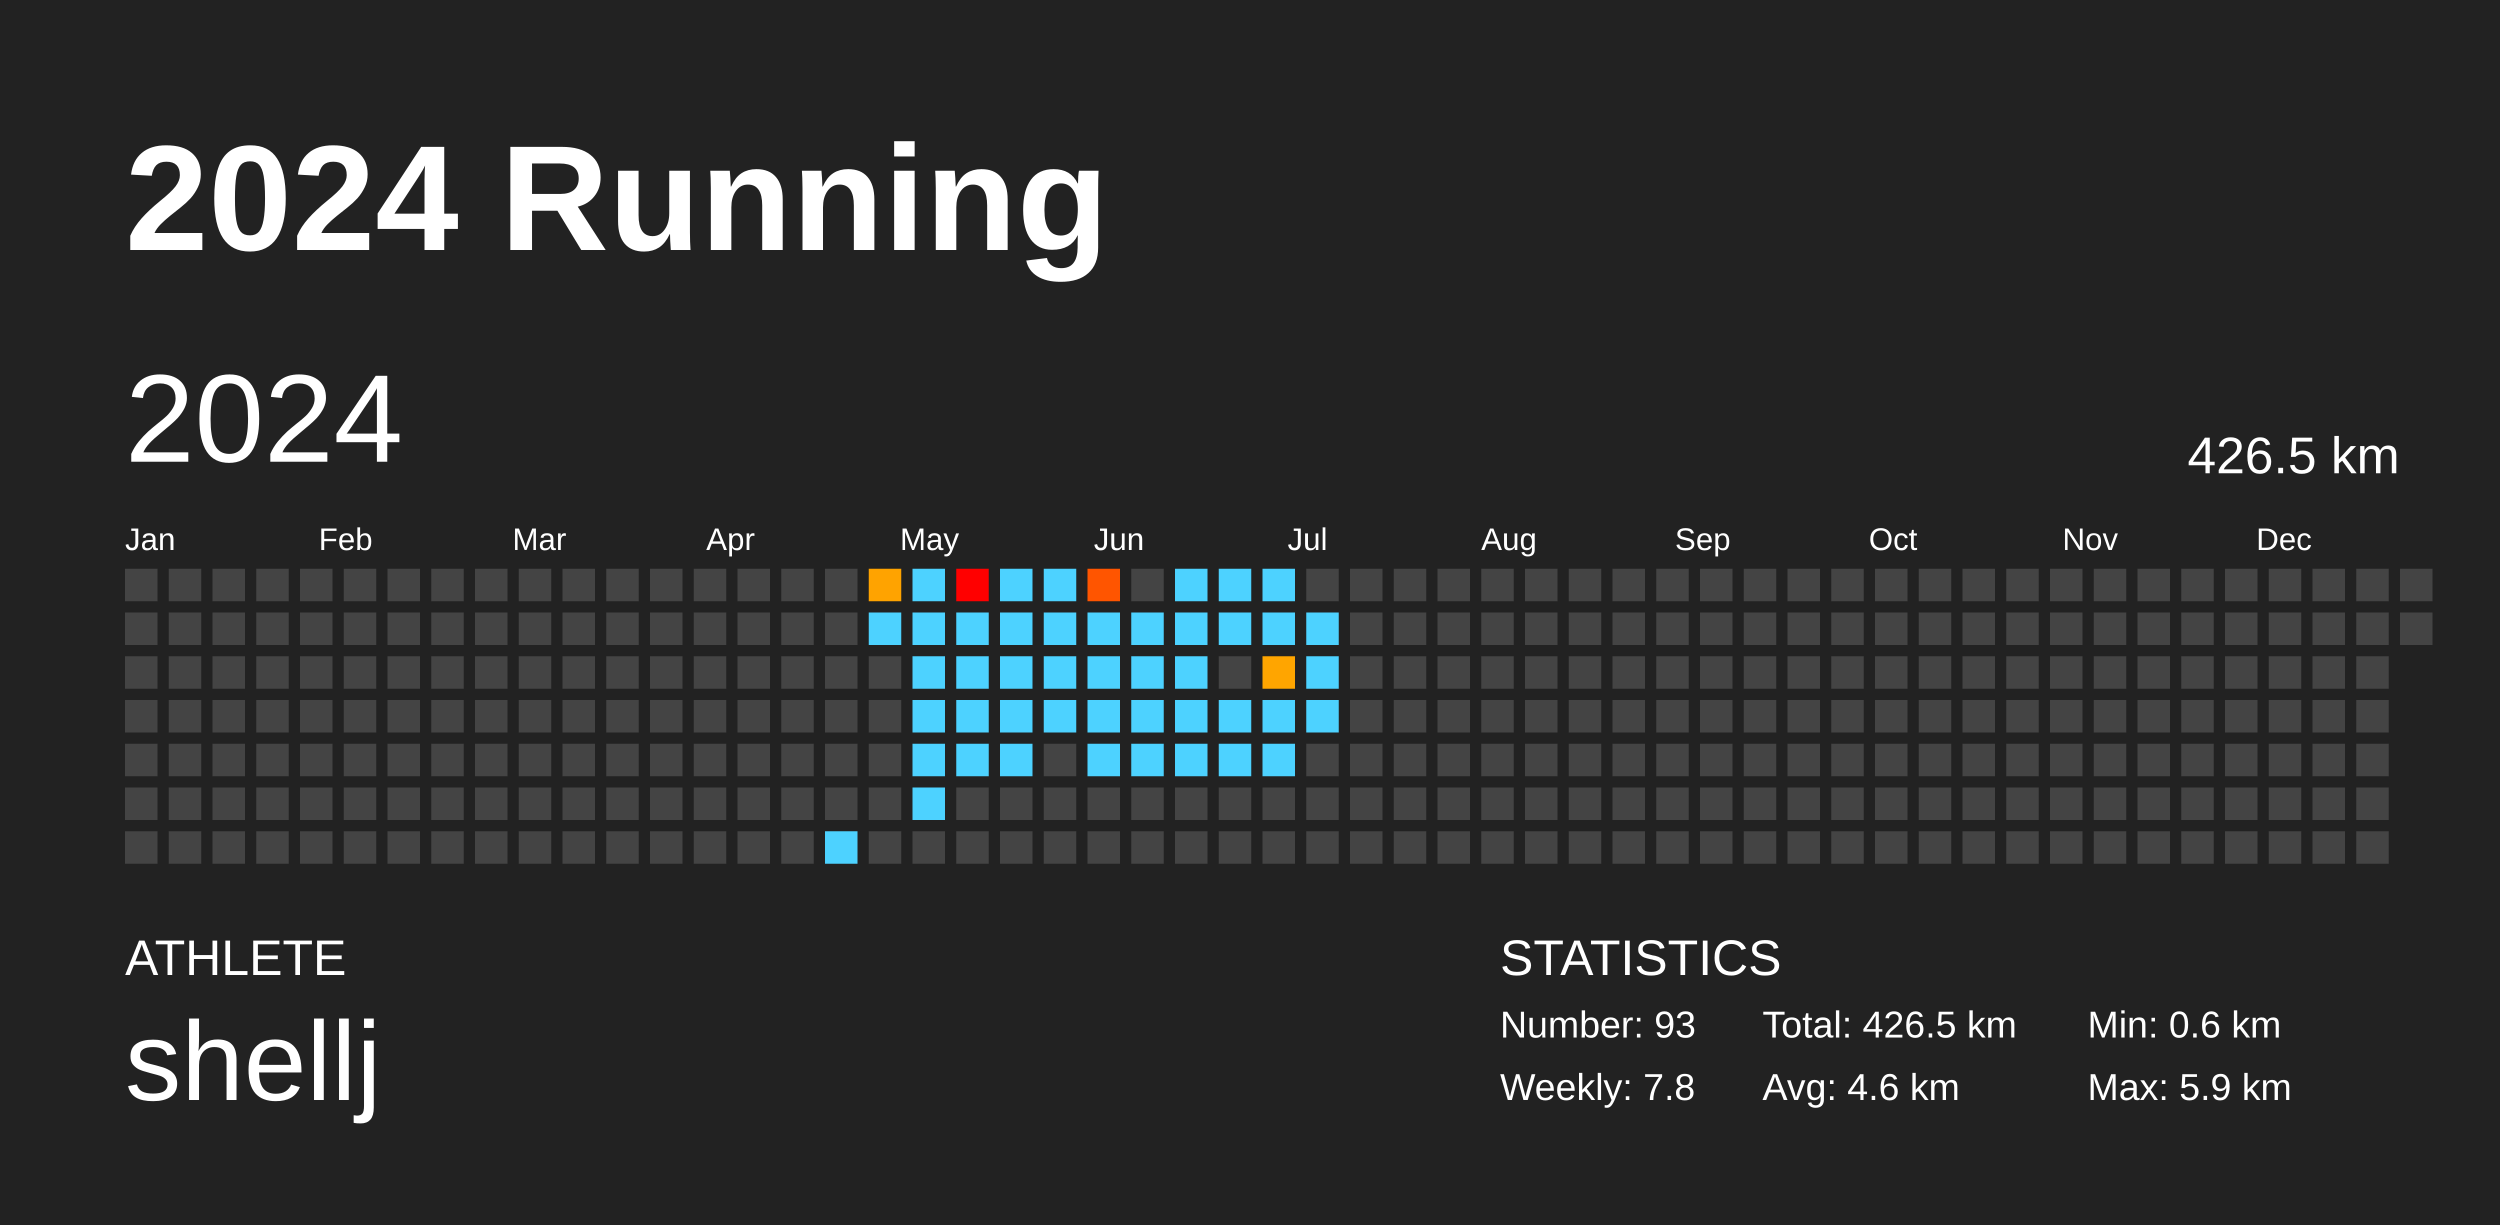
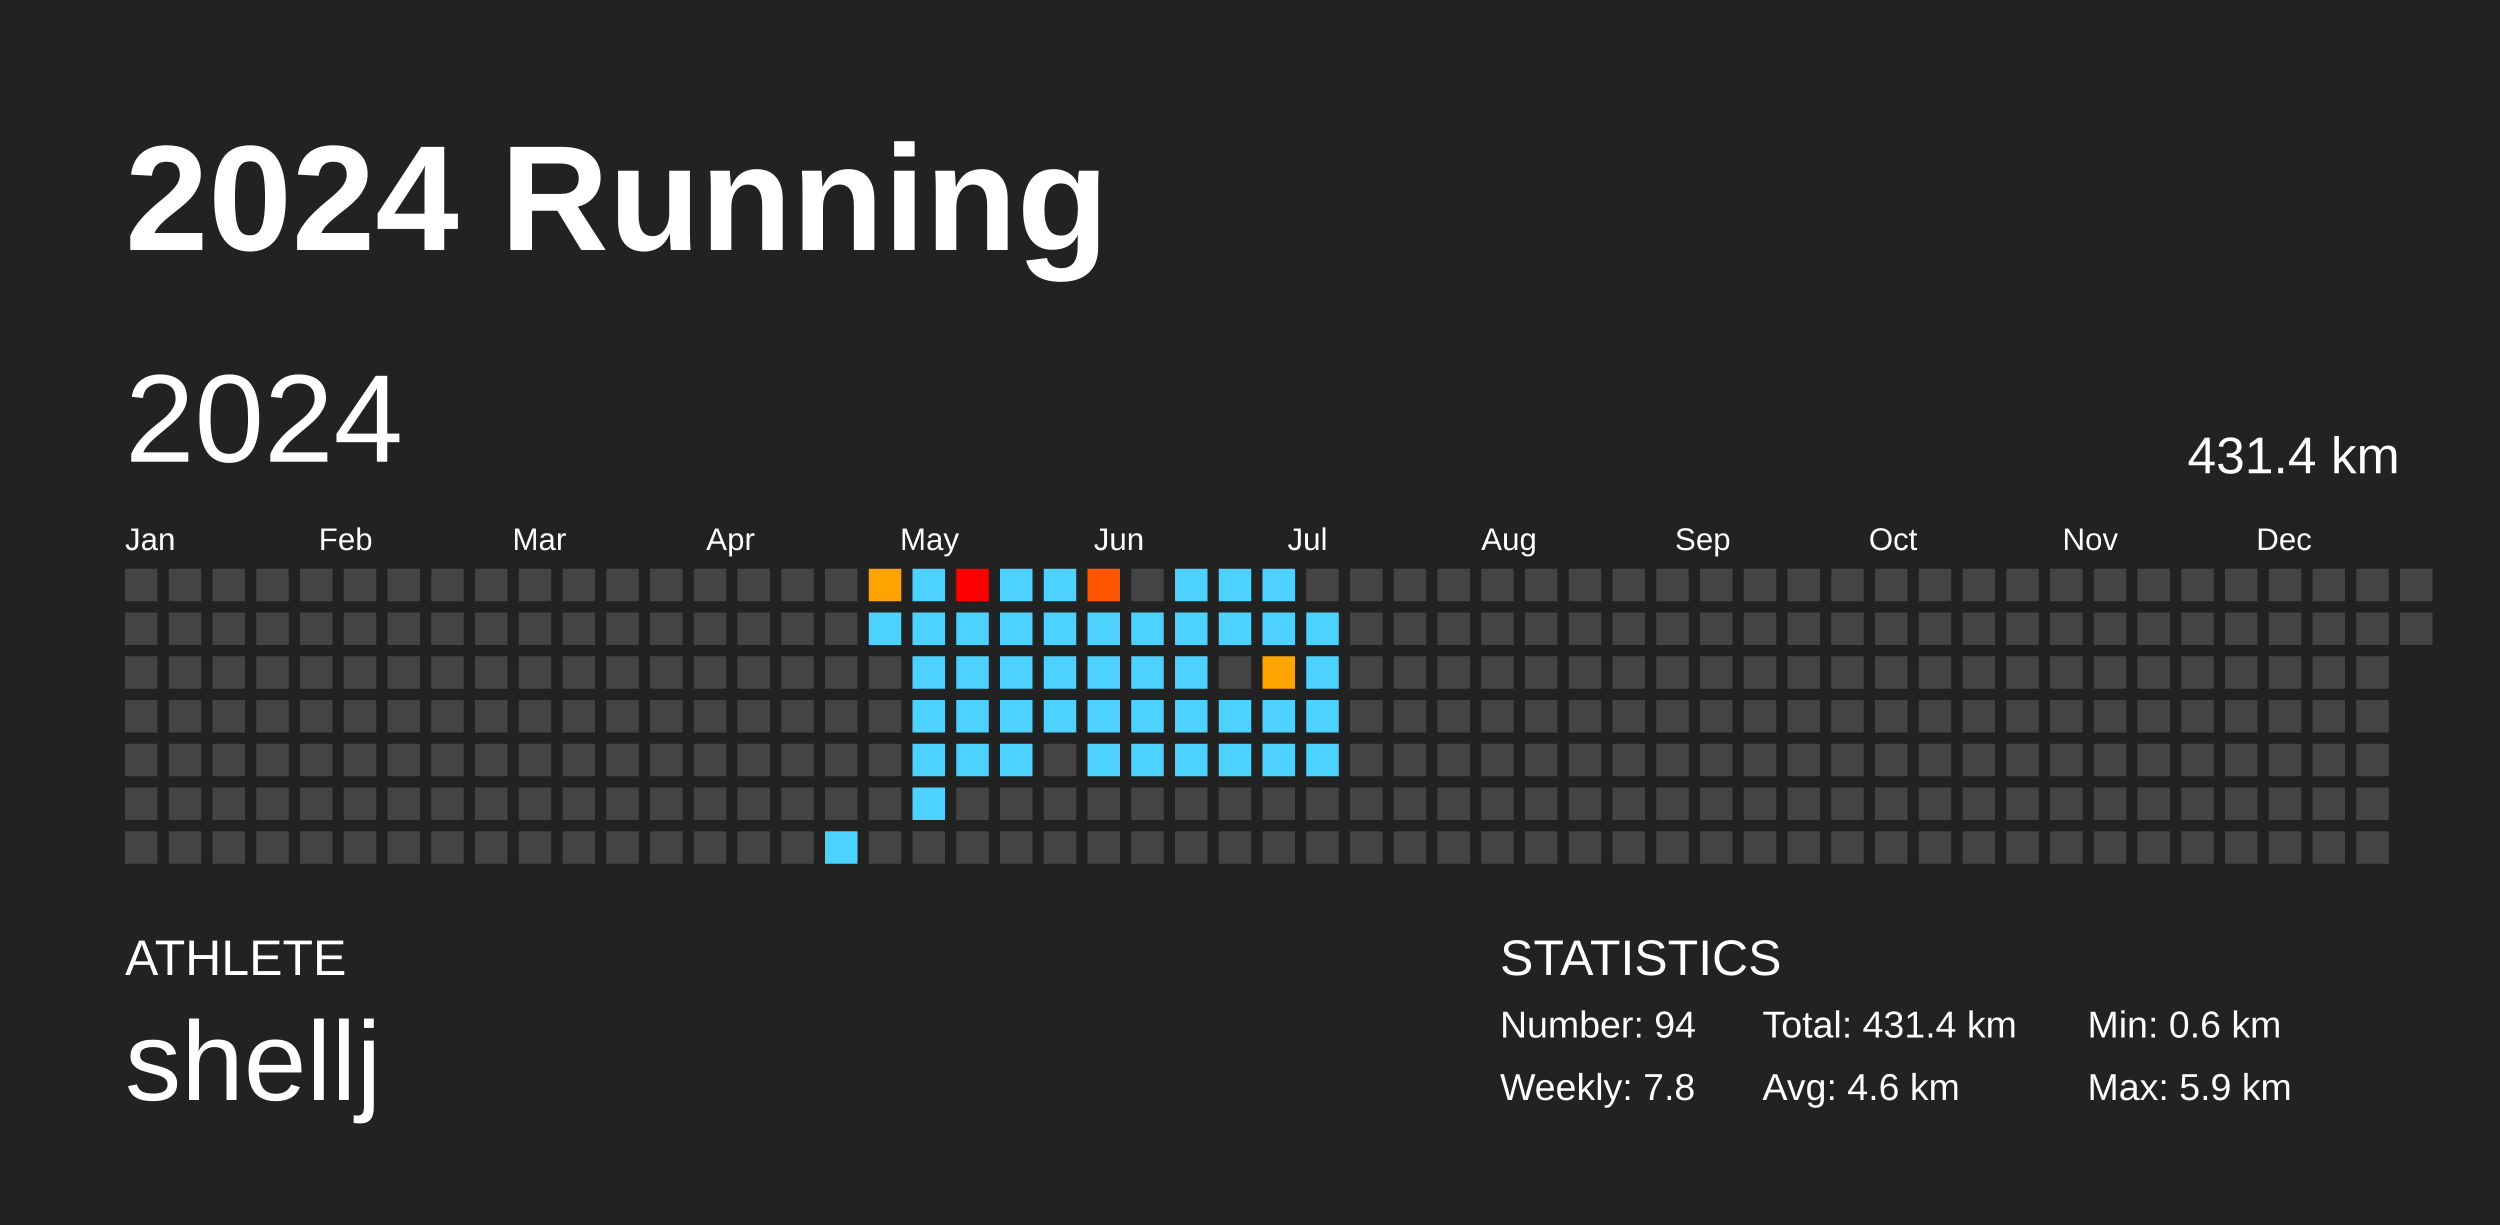
<svg xmlns="http://www.w3.org/2000/svg" baseProfile="full" height="98mm" version="1.1" viewBox="0,0,200,98" width="200mm">
  <defs />
  <rect fill="#222222" height="98" width="200" x="0" y="0" />
  <text fill="#FFFFFF" style="font-size:12px; font-family:Arial; font-weight:bold;" x="10" y="20">2024 Running</text>
  <text fill="#FFFFFF" style="font-size:4px; font-family:Arial" x="10" y="78">ATHLETE</text>
  <text fill="#FFFFFF" style="font-size:9px; font-family:Arial" x="10" y="88">shellj</text>
  <text fill="#FFFFFF" style="font-size:4px; font-family:Arial" x="120" y="78">STATISTICS</text>
-   <text fill="#FFFFFF" style="font-size:3px; font-family:Arial" x="120" y="83">Number: 93</text>
+   <text fill="#FFFFFF" style="font-size:3px; font-family:Arial" x="120" y="83">Number: 94</text>
  <text fill="#FFFFFF" style="font-size:3px; font-family:Arial" x="120" y="88">Weekly: 7.8</text>
-   <text fill="#FFFFFF" style="font-size:3px; font-family:Arial" x="141" y="83">Total: 426.5 km</text>
+   <text fill="#FFFFFF" style="font-size:3px; font-family:Arial" x="141" y="83">Total: 431.4 km</text>
  <text fill="#FFFFFF" style="font-size:3px; font-family:Arial" x="141" y="88">Avg: 4.6 km</text>
  <text fill="#FFFFFF" style="font-size:3px; font-family:Arial" x="167" y="83">Min: 0.6 km</text>
  <text fill="#FFFFFF" style="font-size:3px; font-family:Arial" x="167" y="88">Max: 5.9 km</text>
  <text dominant-baseline="hanging" fill="#FFFFFF" style="font-size:10.0px; font-family:Arial;" x="10" y="30">2024</text>
-   <text dominant-baseline="hanging" fill="#FFFFFF" style="font-size:4.125px; font-family:Arial;" x="175" y="35">426.5 km</text>
+   <text dominant-baseline="hanging" fill="#FFFFFF" style="font-size:4.125px; font-family:Arial;" x="175" y="35">431.4 km</text>
  <text fill="#FFFFFF" style="font-size:2.5px; font-family:Arial" x="10.0" y="44">Jan</text>
  <text fill="#FFFFFF" style="font-size:2.5px; font-family:Arial" x="25.5" y="44">Feb</text>
  <text fill="#FFFFFF" style="font-size:2.5px; font-family:Arial" x="41.0" y="44">Mar</text>
  <text fill="#FFFFFF" style="font-size:2.5px; font-family:Arial" x="56.5" y="44">Apr</text>
  <text fill="#FFFFFF" style="font-size:2.5px; font-family:Arial" x="72.0" y="44">May</text>
  <text fill="#FFFFFF" style="font-size:2.5px; font-family:Arial" x="87.5" y="44">Jun</text>
  <text fill="#FFFFFF" style="font-size:2.5px; font-family:Arial" x="103.0" y="44">Jul</text>
  <text fill="#FFFFFF" style="font-size:2.5px; font-family:Arial" x="118.5" y="44">Aug</text>
  <text fill="#FFFFFF" style="font-size:2.5px; font-family:Arial" x="134.0" y="44">Sep</text>
  <text fill="#FFFFFF" style="font-size:2.5px; font-family:Arial" x="149.5" y="44">Oct</text>
  <text fill="#FFFFFF" style="font-size:2.5px; font-family:Arial" x="165.0" y="44">Nov</text>
  <text fill="#FFFFFF" style="font-size:2.5px; font-family:Arial" x="180.5" y="44">Dec</text>
  <rect fill="#444444" height="2.6" width="2.6" x="10.0" y="45.5" />
  <rect fill="#444444" height="2.6" width="2.6" x="10.0" y="49.0" />
  <rect fill="#444444" height="2.6" width="2.6" x="10.0" y="52.5" />
  <rect fill="#444444" height="2.6" width="2.6" x="10.0" y="56.0" />
  <rect fill="#444444" height="2.6" width="2.6" x="10.0" y="59.5" />
  <rect fill="#444444" height="2.6" width="2.6" x="10.0" y="63.0" />
  <rect fill="#444444" height="2.6" width="2.6" x="10.0" y="66.5" />
  <rect fill="#444444" height="2.6" width="2.6" x="13.5" y="45.5" />
  <rect fill="#444444" height="2.6" width="2.6" x="13.5" y="49.0" />
  <rect fill="#444444" height="2.6" width="2.6" x="13.5" y="52.5" />
  <rect fill="#444444" height="2.6" width="2.6" x="13.5" y="56.0" />
  <rect fill="#444444" height="2.6" width="2.6" x="13.5" y="59.5" />
  <rect fill="#444444" height="2.6" width="2.6" x="13.5" y="63.0" />
  <rect fill="#444444" height="2.6" width="2.6" x="13.5" y="66.5" />
  <rect fill="#444444" height="2.6" width="2.6" x="17.0" y="45.5" />
  <rect fill="#444444" height="2.6" width="2.6" x="17.0" y="49.0" />
  <rect fill="#444444" height="2.6" width="2.6" x="17.0" y="52.5" />
  <rect fill="#444444" height="2.6" width="2.6" x="17.0" y="56.0" />
  <rect fill="#444444" height="2.6" width="2.6" x="17.0" y="59.5" />
  <rect fill="#444444" height="2.6" width="2.6" x="17.0" y="63.0" />
  <rect fill="#444444" height="2.6" width="2.6" x="17.0" y="66.5" />
  <rect fill="#444444" height="2.6" width="2.6" x="20.5" y="45.5" />
  <rect fill="#444444" height="2.6" width="2.6" x="20.5" y="49.0" />
  <rect fill="#444444" height="2.6" width="2.6" x="20.5" y="52.5" />
  <rect fill="#444444" height="2.6" width="2.6" x="20.5" y="56.0" />
  <rect fill="#444444" height="2.6" width="2.6" x="20.5" y="59.5" />
  <rect fill="#444444" height="2.6" width="2.6" x="20.5" y="63.0" />
  <rect fill="#444444" height="2.6" width="2.6" x="20.5" y="66.5" />
  <rect fill="#444444" height="2.6" width="2.6" x="24.0" y="45.5" />
  <rect fill="#444444" height="2.6" width="2.6" x="24.0" y="49.0" />
  <rect fill="#444444" height="2.6" width="2.6" x="24.0" y="52.5" />
  <rect fill="#444444" height="2.6" width="2.6" x="24.0" y="56.0" />
  <rect fill="#444444" height="2.6" width="2.6" x="24.0" y="59.5" />
  <rect fill="#444444" height="2.6" width="2.6" x="24.0" y="63.0" />
  <rect fill="#444444" height="2.6" width="2.6" x="24.0" y="66.5" />
  <rect fill="#444444" height="2.6" width="2.6" x="27.5" y="45.5" />
  <rect fill="#444444" height="2.6" width="2.6" x="27.5" y="49.0" />
  <rect fill="#444444" height="2.6" width="2.6" x="27.5" y="52.5" />
  <rect fill="#444444" height="2.6" width="2.6" x="27.5" y="56.0" />
  <rect fill="#444444" height="2.6" width="2.6" x="27.5" y="59.5" />
  <rect fill="#444444" height="2.6" width="2.6" x="27.5" y="63.0" />
  <rect fill="#444444" height="2.6" width="2.6" x="27.5" y="66.5" />
  <rect fill="#444444" height="2.6" width="2.6" x="31.0" y="45.5" />
  <rect fill="#444444" height="2.6" width="2.6" x="31.0" y="49.0" />
  <rect fill="#444444" height="2.6" width="2.6" x="31.0" y="52.5" />
  <rect fill="#444444" height="2.6" width="2.6" x="31.0" y="56.0" />
  <rect fill="#444444" height="2.6" width="2.6" x="31.0" y="59.5" />
  <rect fill="#444444" height="2.6" width="2.6" x="31.0" y="63.0" />
  <rect fill="#444444" height="2.6" width="2.6" x="31.0" y="66.5" />
  <rect fill="#444444" height="2.6" width="2.6" x="34.5" y="45.5" />
  <rect fill="#444444" height="2.6" width="2.6" x="34.5" y="49.0" />
  <rect fill="#444444" height="2.6" width="2.6" x="34.5" y="52.5" />
  <rect fill="#444444" height="2.6" width="2.6" x="34.5" y="56.0" />
  <rect fill="#444444" height="2.6" width="2.6" x="34.5" y="59.5" />
  <rect fill="#444444" height="2.6" width="2.6" x="34.5" y="63.0" />
  <rect fill="#444444" height="2.6" width="2.6" x="34.5" y="66.5" />
  <rect fill="#444444" height="2.6" width="2.6" x="38.0" y="45.5" />
  <rect fill="#444444" height="2.6" width="2.6" x="38.0" y="49.0" />
  <rect fill="#444444" height="2.6" width="2.6" x="38.0" y="52.5" />
  <rect fill="#444444" height="2.6" width="2.6" x="38.0" y="56.0" />
  <rect fill="#444444" height="2.6" width="2.6" x="38.0" y="59.5" />
  <rect fill="#444444" height="2.6" width="2.6" x="38.0" y="63.0" />
  <rect fill="#444444" height="2.6" width="2.6" x="38.0" y="66.5" />
  <rect fill="#444444" height="2.6" width="2.6" x="41.5" y="45.5" />
  <rect fill="#444444" height="2.6" width="2.6" x="41.5" y="49.0" />
  <rect fill="#444444" height="2.6" width="2.6" x="41.5" y="52.5" />
  <rect fill="#444444" height="2.6" width="2.6" x="41.5" y="56.0" />
  <rect fill="#444444" height="2.6" width="2.6" x="41.5" y="59.5" />
  <rect fill="#444444" height="2.6" width="2.6" x="41.5" y="63.0" />
  <rect fill="#444444" height="2.6" width="2.6" x="41.5" y="66.5" />
  <rect fill="#444444" height="2.6" width="2.6" x="45.0" y="45.5" />
  <rect fill="#444444" height="2.6" width="2.6" x="45.0" y="49.0" />
  <rect fill="#444444" height="2.6" width="2.6" x="45.0" y="52.5" />
  <rect fill="#444444" height="2.6" width="2.6" x="45.0" y="56.0" />
  <rect fill="#444444" height="2.6" width="2.6" x="45.0" y="59.5" />
  <rect fill="#444444" height="2.6" width="2.6" x="45.0" y="63.0" />
  <rect fill="#444444" height="2.6" width="2.6" x="45.0" y="66.5" />
  <rect fill="#444444" height="2.6" width="2.6" x="48.5" y="45.5" />
  <rect fill="#444444" height="2.6" width="2.6" x="48.5" y="49.0" />
  <rect fill="#444444" height="2.6" width="2.6" x="48.5" y="52.5" />
  <rect fill="#444444" height="2.6" width="2.6" x="48.5" y="56.0" />
  <rect fill="#444444" height="2.6" width="2.6" x="48.5" y="59.5" />
  <rect fill="#444444" height="2.6" width="2.6" x="48.5" y="63.0" />
  <rect fill="#444444" height="2.6" width="2.6" x="48.5" y="66.5" />
  <rect fill="#444444" height="2.6" width="2.6" x="52.0" y="45.5" />
  <rect fill="#444444" height="2.6" width="2.6" x="52.0" y="49.0" />
  <rect fill="#444444" height="2.6" width="2.6" x="52.0" y="52.5" />
  <rect fill="#444444" height="2.6" width="2.6" x="52.0" y="56.0" />
  <rect fill="#444444" height="2.6" width="2.6" x="52.0" y="59.5" />
  <rect fill="#444444" height="2.6" width="2.6" x="52.0" y="63.0" />
  <rect fill="#444444" height="2.6" width="2.6" x="52.0" y="66.5" />
  <rect fill="#444444" height="2.6" width="2.6" x="55.5" y="45.5" />
  <rect fill="#444444" height="2.6" width="2.6" x="55.5" y="49.0" />
  <rect fill="#444444" height="2.6" width="2.6" x="55.5" y="52.5" />
  <rect fill="#444444" height="2.6" width="2.6" x="55.5" y="56.0" />
  <rect fill="#444444" height="2.6" width="2.6" x="55.5" y="59.5" />
  <rect fill="#444444" height="2.6" width="2.6" x="55.5" y="63.0" />
  <rect fill="#444444" height="2.6" width="2.6" x="55.5" y="66.5" />
  <rect fill="#444444" height="2.6" width="2.6" x="59.0" y="45.5" />
  <rect fill="#444444" height="2.6" width="2.6" x="59.0" y="49.0" />
  <rect fill="#444444" height="2.6" width="2.6" x="59.0" y="52.5" />
  <rect fill="#444444" height="2.6" width="2.6" x="59.0" y="56.0" />
  <rect fill="#444444" height="2.6" width="2.6" x="59.0" y="59.5" />
  <rect fill="#444444" height="2.6" width="2.6" x="59.0" y="63.0" />
  <rect fill="#444444" height="2.6" width="2.6" x="59.0" y="66.5" />
  <rect fill="#444444" height="2.6" width="2.6" x="62.5" y="45.5" />
  <rect fill="#444444" height="2.6" width="2.6" x="62.5" y="49.0" />
  <rect fill="#444444" height="2.6" width="2.6" x="62.5" y="52.5" />
  <rect fill="#444444" height="2.6" width="2.6" x="62.5" y="56.0" />
  <rect fill="#444444" height="2.6" width="2.6" x="62.5" y="59.5" />
  <rect fill="#444444" height="2.6" width="2.6" x="62.5" y="63.0" />
  <rect fill="#444444" height="2.6" width="2.6" x="62.5" y="66.5" />
  <rect fill="#444444" height="2.6" width="2.6" x="66.0" y="45.5" />
  <rect fill="#444444" height="2.6" width="2.6" x="66.0" y="49.0" />
  <rect fill="#444444" height="2.6" width="2.6" x="66.0" y="52.5" />
  <rect fill="#444444" height="2.6" width="2.6" x="66.0" y="56.0" />
  <rect fill="#444444" height="2.6" width="2.6" x="66.0" y="59.5" />
  <rect fill="#444444" height="2.6" width="2.6" x="66.0" y="63.0" />
  <rect fill="#4dd2ff" height="2.6" width="2.6" x="66.0" y="66.5" />
  <rect fill="#ffa300" height="2.6" width="2.6" x="69.5" y="45.5" />
  <rect fill="#4dd2ff" height="2.6" width="2.6" x="69.5" y="49.0" />
  <rect fill="#444444" height="2.6" width="2.6" x="69.5" y="52.5" />
  <rect fill="#444444" height="2.6" width="2.6" x="69.5" y="56.0" />
  <rect fill="#444444" height="2.6" width="2.6" x="69.5" y="59.5" />
  <rect fill="#444444" height="2.6" width="2.6" x="69.5" y="63.0" />
  <rect fill="#444444" height="2.6" width="2.6" x="69.5" y="66.5" />
  <rect fill="#4dd2ff" height="2.6" width="2.6" x="73.0" y="45.5" />
  <rect fill="#4dd2ff" height="2.6" width="2.6" x="73.0" y="49.0" />
  <rect fill="#4dd2ff" height="2.6" width="2.6" x="73.0" y="52.5" />
  <rect fill="#4dd2ff" height="2.6" width="2.6" x="73.0" y="56.0" />
  <rect fill="#4dd2ff" height="2.6" width="2.6" x="73.0" y="59.5" />
  <rect fill="#4dd2ff" height="2.6" width="2.6" x="73.0" y="63.0" />
  <rect fill="#444444" height="2.6" width="2.6" x="73.0" y="66.5" />
  <rect fill="red" height="2.6" width="2.6" x="76.5" y="45.5" />
  <rect fill="#4dd2ff" height="2.6" width="2.6" x="76.5" y="49.0" />
  <rect fill="#4dd2ff" height="2.6" width="2.6" x="76.5" y="52.5" />
  <rect fill="#4dd2ff" height="2.6" width="2.6" x="76.5" y="56.0" />
  <rect fill="#4dd2ff" height="2.6" width="2.6" x="76.5" y="59.5" />
  <rect fill="#444444" height="2.6" width="2.6" x="76.5" y="63.0" />
  <rect fill="#444444" height="2.6" width="2.6" x="76.5" y="66.5" />
  <rect fill="#4dd2ff" height="2.6" width="2.6" x="80.0" y="45.5" />
  <rect fill="#4dd2ff" height="2.6" width="2.6" x="80.0" y="49.0" />
  <rect fill="#4dd2ff" height="2.6" width="2.6" x="80.0" y="52.5" />
  <rect fill="#4dd2ff" height="2.6" width="2.6" x="80.0" y="56.0" />
  <rect fill="#4dd2ff" height="2.6" width="2.6" x="80.0" y="59.5" />
  <rect fill="#444444" height="2.6" width="2.6" x="80.0" y="63.0" />
  <rect fill="#444444" height="2.6" width="2.6" x="80.0" y="66.5" />
  <rect fill="#4dd2ff" height="2.6" width="2.6" x="83.5" y="45.5" />
  <rect fill="#4dd2ff" height="2.6" width="2.6" x="83.5" y="49.0" />
  <rect fill="#4dd2ff" height="2.6" width="2.6" x="83.5" y="52.5" />
  <rect fill="#4dd2ff" height="2.6" width="2.6" x="83.5" y="56.0" />
  <rect fill="#444444" height="2.6" width="2.6" x="83.5" y="59.5" />
  <rect fill="#444444" height="2.6" width="2.6" x="83.5" y="63.0" />
  <rect fill="#444444" height="2.6" width="2.6" x="83.5" y="66.5" />
  <rect fill="#ff5500" height="2.6" width="2.6" x="87.0" y="45.5" />
  <rect fill="#4dd2ff" height="2.6" width="2.6" x="87.0" y="49.0" />
  <rect fill="#4dd2ff" height="2.6" width="2.6" x="87.0" y="52.5" />
  <rect fill="#4dd2ff" height="2.6" width="2.6" x="87.0" y="56.0" />
  <rect fill="#4dd2ff" height="2.6" width="2.6" x="87.0" y="59.5" />
  <rect fill="#444444" height="2.6" width="2.6" x="87.0" y="63.0" />
  <rect fill="#444444" height="2.6" width="2.6" x="87.0" y="66.5" />
  <rect fill="#444444" height="2.6" width="2.6" x="90.5" y="45.5" />
  <rect fill="#4dd2ff" height="2.6" width="2.6" x="90.5" y="49.0" />
  <rect fill="#4dd2ff" height="2.6" width="2.6" x="90.5" y="52.5" />
  <rect fill="#4dd2ff" height="2.6" width="2.6" x="90.5" y="56.0" />
  <rect fill="#4dd2ff" height="2.6" width="2.6" x="90.5" y="59.5" />
  <rect fill="#444444" height="2.6" width="2.6" x="90.5" y="63.0" />
  <rect fill="#444444" height="2.6" width="2.6" x="90.5" y="66.5" />
  <rect fill="#4dd2ff" height="2.6" width="2.6" x="94.0" y="45.5" />
  <rect fill="#4dd2ff" height="2.6" width="2.6" x="94.0" y="49.0" />
  <rect fill="#4dd2ff" height="2.6" width="2.6" x="94.0" y="52.5" />
  <rect fill="#4dd2ff" height="2.6" width="2.6" x="94.0" y="56.0" />
  <rect fill="#4dd2ff" height="2.6" width="2.6" x="94.0" y="59.5" />
  <rect fill="#444444" height="2.6" width="2.6" x="94.0" y="63.0" />
  <rect fill="#444444" height="2.6" width="2.6" x="94.0" y="66.5" />
  <rect fill="#4dd2ff" height="2.6" width="2.6" x="97.5" y="45.5" />
  <rect fill="#4dd2ff" height="2.6" width="2.6" x="97.5" y="49.0" />
  <rect fill="#444444" height="2.6" width="2.6" x="97.5" y="52.5" />
  <rect fill="#4dd2ff" height="2.6" width="2.6" x="97.5" y="56.0" />
  <rect fill="#4dd2ff" height="2.6" width="2.6" x="97.5" y="59.5" />
  <rect fill="#444444" height="2.6" width="2.6" x="97.5" y="63.0" />
  <rect fill="#444444" height="2.6" width="2.6" x="97.5" y="66.5" />
  <rect fill="#4dd2ff" height="2.6" width="2.6" x="101.0" y="45.5" />
  <rect fill="#4dd2ff" height="2.6" width="2.6" x="101.0" y="49.0" />
  <rect fill="#ffa500" height="2.6" width="2.6" x="101.0" y="52.5" />
  <rect fill="#4dd2ff" height="2.6" width="2.6" x="101.0" y="56.0" />
  <rect fill="#4dd2ff" height="2.6" width="2.6" x="101.0" y="59.5" />
  <rect fill="#444444" height="2.6" width="2.6" x="101.0" y="63.0" />
  <rect fill="#444444" height="2.6" width="2.6" x="101.0" y="66.5" />
  <rect fill="#444444" height="2.6" width="2.6" x="104.5" y="45.5" />
  <rect fill="#4dd2ff" height="2.6" width="2.6" x="104.5" y="49.0" />
  <rect fill="#4dd2ff" height="2.6" width="2.6" x="104.5" y="52.5" />
  <rect fill="#4dd2ff" height="2.6" width="2.6" x="104.5" y="56.0" />
-   <rect fill="#444444" height="2.6" width="2.6" x="104.5" y="59.5" />
+   <rect fill="#4dd2ff" height="2.6" width="2.6" x="104.5" y="59.5" />
  <rect fill="#444444" height="2.6" width="2.6" x="104.5" y="63.0" />
  <rect fill="#444444" height="2.6" width="2.6" x="104.5" y="66.5" />
  <rect fill="#444444" height="2.6" width="2.6" x="108.0" y="45.5" />
  <rect fill="#444444" height="2.6" width="2.6" x="108.0" y="49.0" />
  <rect fill="#444444" height="2.6" width="2.6" x="108.0" y="52.5" />
  <rect fill="#444444" height="2.6" width="2.6" x="108.0" y="56.0" />
  <rect fill="#444444" height="2.6" width="2.6" x="108.0" y="59.5" />
  <rect fill="#444444" height="2.6" width="2.6" x="108.0" y="63.0" />
  <rect fill="#444444" height="2.6" width="2.6" x="108.0" y="66.5" />
  <rect fill="#444444" height="2.6" width="2.6" x="111.5" y="45.5" />
  <rect fill="#444444" height="2.6" width="2.6" x="111.5" y="49.0" />
  <rect fill="#444444" height="2.6" width="2.6" x="111.5" y="52.5" />
  <rect fill="#444444" height="2.6" width="2.6" x="111.5" y="56.0" />
  <rect fill="#444444" height="2.6" width="2.6" x="111.5" y="59.5" />
  <rect fill="#444444" height="2.6" width="2.6" x="111.5" y="63.0" />
  <rect fill="#444444" height="2.6" width="2.6" x="111.5" y="66.5" />
  <rect fill="#444444" height="2.6" width="2.6" x="115.0" y="45.5" />
  <rect fill="#444444" height="2.6" width="2.6" x="115.0" y="49.0" />
  <rect fill="#444444" height="2.6" width="2.6" x="115.0" y="52.5" />
  <rect fill="#444444" height="2.6" width="2.6" x="115.0" y="56.0" />
  <rect fill="#444444" height="2.6" width="2.6" x="115.0" y="59.5" />
  <rect fill="#444444" height="2.6" width="2.6" x="115.0" y="63.0" />
  <rect fill="#444444" height="2.6" width="2.6" x="115.0" y="66.5" />
  <rect fill="#444444" height="2.6" width="2.6" x="118.5" y="45.5" />
  <rect fill="#444444" height="2.6" width="2.6" x="118.5" y="49.0" />
  <rect fill="#444444" height="2.6" width="2.6" x="118.5" y="52.5" />
  <rect fill="#444444" height="2.6" width="2.6" x="118.5" y="56.0" />
  <rect fill="#444444" height="2.6" width="2.6" x="118.5" y="59.5" />
  <rect fill="#444444" height="2.6" width="2.6" x="118.5" y="63.0" />
  <rect fill="#444444" height="2.6" width="2.6" x="118.5" y="66.5" />
  <rect fill="#444444" height="2.6" width="2.6" x="122.0" y="45.5" />
  <rect fill="#444444" height="2.6" width="2.6" x="122.0" y="49.0" />
  <rect fill="#444444" height="2.6" width="2.6" x="122.0" y="52.5" />
  <rect fill="#444444" height="2.6" width="2.6" x="122.0" y="56.0" />
  <rect fill="#444444" height="2.6" width="2.6" x="122.0" y="59.5" />
  <rect fill="#444444" height="2.6" width="2.6" x="122.0" y="63.0" />
  <rect fill="#444444" height="2.6" width="2.6" x="122.0" y="66.5" />
  <rect fill="#444444" height="2.6" width="2.6" x="125.5" y="45.5" />
  <rect fill="#444444" height="2.6" width="2.6" x="125.5" y="49.0" />
  <rect fill="#444444" height="2.6" width="2.6" x="125.5" y="52.5" />
  <rect fill="#444444" height="2.6" width="2.6" x="125.5" y="56.0" />
  <rect fill="#444444" height="2.6" width="2.6" x="125.5" y="59.5" />
  <rect fill="#444444" height="2.6" width="2.6" x="125.5" y="63.0" />
  <rect fill="#444444" height="2.6" width="2.6" x="125.5" y="66.5" />
  <rect fill="#444444" height="2.6" width="2.6" x="129.0" y="45.5" />
  <rect fill="#444444" height="2.6" width="2.6" x="129.0" y="49.0" />
  <rect fill="#444444" height="2.6" width="2.6" x="129.0" y="52.5" />
  <rect fill="#444444" height="2.6" width="2.6" x="129.0" y="56.0" />
  <rect fill="#444444" height="2.6" width="2.6" x="129.0" y="59.5" />
  <rect fill="#444444" height="2.6" width="2.6" x="129.0" y="63.0" />
  <rect fill="#444444" height="2.6" width="2.6" x="129.0" y="66.5" />
  <rect fill="#444444" height="2.6" width="2.6" x="132.5" y="45.5" />
  <rect fill="#444444" height="2.6" width="2.6" x="132.5" y="49.0" />
  <rect fill="#444444" height="2.6" width="2.6" x="132.5" y="52.5" />
  <rect fill="#444444" height="2.6" width="2.6" x="132.5" y="56.0" />
  <rect fill="#444444" height="2.6" width="2.6" x="132.5" y="59.5" />
  <rect fill="#444444" height="2.6" width="2.6" x="132.5" y="63.0" />
  <rect fill="#444444" height="2.6" width="2.6" x="132.5" y="66.5" />
  <rect fill="#444444" height="2.6" width="2.6" x="136.0" y="45.5" />
  <rect fill="#444444" height="2.6" width="2.6" x="136.0" y="49.0" />
  <rect fill="#444444" height="2.6" width="2.6" x="136.0" y="52.5" />
  <rect fill="#444444" height="2.6" width="2.6" x="136.0" y="56.0" />
  <rect fill="#444444" height="2.6" width="2.6" x="136.0" y="59.5" />
  <rect fill="#444444" height="2.6" width="2.6" x="136.0" y="63.0" />
  <rect fill="#444444" height="2.6" width="2.6" x="136.0" y="66.5" />
  <rect fill="#444444" height="2.6" width="2.6" x="139.5" y="45.5" />
  <rect fill="#444444" height="2.6" width="2.6" x="139.5" y="49.0" />
  <rect fill="#444444" height="2.6" width="2.6" x="139.5" y="52.5" />
  <rect fill="#444444" height="2.6" width="2.6" x="139.5" y="56.0" />
  <rect fill="#444444" height="2.6" width="2.6" x="139.5" y="59.5" />
  <rect fill="#444444" height="2.6" width="2.6" x="139.5" y="63.0" />
  <rect fill="#444444" height="2.6" width="2.6" x="139.5" y="66.5" />
  <rect fill="#444444" height="2.6" width="2.6" x="143.0" y="45.5" />
  <rect fill="#444444" height="2.6" width="2.6" x="143.0" y="49.0" />
  <rect fill="#444444" height="2.6" width="2.6" x="143.0" y="52.5" />
  <rect fill="#444444" height="2.6" width="2.6" x="143.0" y="56.0" />
  <rect fill="#444444" height="2.6" width="2.6" x="143.0" y="59.5" />
  <rect fill="#444444" height="2.6" width="2.6" x="143.0" y="63.0" />
  <rect fill="#444444" height="2.6" width="2.6" x="143.0" y="66.5" />
  <rect fill="#444444" height="2.6" width="2.6" x="146.5" y="45.5" />
  <rect fill="#444444" height="2.6" width="2.6" x="146.5" y="49.0" />
  <rect fill="#444444" height="2.6" width="2.6" x="146.5" y="52.5" />
  <rect fill="#444444" height="2.6" width="2.6" x="146.5" y="56.0" />
  <rect fill="#444444" height="2.6" width="2.6" x="146.5" y="59.5" />
  <rect fill="#444444" height="2.6" width="2.6" x="146.5" y="63.0" />
  <rect fill="#444444" height="2.6" width="2.6" x="146.5" y="66.5" />
  <rect fill="#444444" height="2.6" width="2.6" x="150.0" y="45.5" />
  <rect fill="#444444" height="2.6" width="2.6" x="150.0" y="49.0" />
  <rect fill="#444444" height="2.6" width="2.6" x="150.0" y="52.5" />
  <rect fill="#444444" height="2.6" width="2.6" x="150.0" y="56.0" />
  <rect fill="#444444" height="2.6" width="2.6" x="150.0" y="59.5" />
  <rect fill="#444444" height="2.6" width="2.6" x="150.0" y="63.0" />
  <rect fill="#444444" height="2.6" width="2.6" x="150.0" y="66.5" />
  <rect fill="#444444" height="2.6" width="2.6" x="153.5" y="45.5" />
  <rect fill="#444444" height="2.6" width="2.6" x="153.5" y="49.0" />
  <rect fill="#444444" height="2.6" width="2.6" x="153.5" y="52.5" />
  <rect fill="#444444" height="2.6" width="2.6" x="153.5" y="56.0" />
  <rect fill="#444444" height="2.6" width="2.6" x="153.5" y="59.5" />
  <rect fill="#444444" height="2.6" width="2.6" x="153.5" y="63.0" />
  <rect fill="#444444" height="2.6" width="2.6" x="153.5" y="66.5" />
  <rect fill="#444444" height="2.6" width="2.6" x="157.0" y="45.5" />
  <rect fill="#444444" height="2.6" width="2.6" x="157.0" y="49.0" />
  <rect fill="#444444" height="2.6" width="2.6" x="157.0" y="52.5" />
  <rect fill="#444444" height="2.6" width="2.6" x="157.0" y="56.0" />
  <rect fill="#444444" height="2.6" width="2.6" x="157.0" y="59.5" />
  <rect fill="#444444" height="2.6" width="2.6" x="157.0" y="63.0" />
  <rect fill="#444444" height="2.6" width="2.6" x="157.0" y="66.5" />
  <rect fill="#444444" height="2.6" width="2.6" x="160.5" y="45.5" />
  <rect fill="#444444" height="2.6" width="2.6" x="160.5" y="49.0" />
  <rect fill="#444444" height="2.6" width="2.6" x="160.5" y="52.5" />
  <rect fill="#444444" height="2.6" width="2.6" x="160.5" y="56.0" />
  <rect fill="#444444" height="2.6" width="2.6" x="160.5" y="59.5" />
  <rect fill="#444444" height="2.6" width="2.6" x="160.5" y="63.0" />
  <rect fill="#444444" height="2.6" width="2.6" x="160.5" y="66.5" />
  <rect fill="#444444" height="2.6" width="2.6" x="164.0" y="45.5" />
  <rect fill="#444444" height="2.6" width="2.6" x="164.0" y="49.0" />
  <rect fill="#444444" height="2.6" width="2.6" x="164.0" y="52.5" />
  <rect fill="#444444" height="2.6" width="2.6" x="164.0" y="56.0" />
  <rect fill="#444444" height="2.6" width="2.6" x="164.0" y="59.5" />
  <rect fill="#444444" height="2.6" width="2.6" x="164.0" y="63.0" />
  <rect fill="#444444" height="2.6" width="2.6" x="164.0" y="66.5" />
  <rect fill="#444444" height="2.6" width="2.6" x="167.5" y="45.5" />
  <rect fill="#444444" height="2.6" width="2.6" x="167.5" y="49.0" />
  <rect fill="#444444" height="2.6" width="2.6" x="167.5" y="52.5" />
  <rect fill="#444444" height="2.6" width="2.6" x="167.5" y="56.0" />
  <rect fill="#444444" height="2.6" width="2.6" x="167.5" y="59.5" />
  <rect fill="#444444" height="2.6" width="2.6" x="167.5" y="63.0" />
  <rect fill="#444444" height="2.6" width="2.6" x="167.5" y="66.5" />
  <rect fill="#444444" height="2.6" width="2.6" x="171.0" y="45.5" />
  <rect fill="#444444" height="2.6" width="2.6" x="171.0" y="49.0" />
  <rect fill="#444444" height="2.6" width="2.6" x="171.0" y="52.5" />
  <rect fill="#444444" height="2.6" width="2.6" x="171.0" y="56.0" />
  <rect fill="#444444" height="2.6" width="2.6" x="171.0" y="59.5" />
  <rect fill="#444444" height="2.6" width="2.6" x="171.0" y="63.0" />
  <rect fill="#444444" height="2.6" width="2.6" x="171.0" y="66.5" />
  <rect fill="#444444" height="2.6" width="2.6" x="174.5" y="45.5" />
  <rect fill="#444444" height="2.6" width="2.6" x="174.5" y="49.0" />
  <rect fill="#444444" height="2.6" width="2.6" x="174.5" y="52.5" />
  <rect fill="#444444" height="2.6" width="2.6" x="174.5" y="56.0" />
  <rect fill="#444444" height="2.6" width="2.6" x="174.5" y="59.5" />
  <rect fill="#444444" height="2.6" width="2.6" x="174.5" y="63.0" />
  <rect fill="#444444" height="2.6" width="2.6" x="174.5" y="66.5" />
  <rect fill="#444444" height="2.6" width="2.6" x="178.0" y="45.5" />
  <rect fill="#444444" height="2.6" width="2.6" x="178.0" y="49.0" />
  <rect fill="#444444" height="2.6" width="2.6" x="178.0" y="52.5" />
  <rect fill="#444444" height="2.6" width="2.6" x="178.0" y="56.0" />
  <rect fill="#444444" height="2.6" width="2.6" x="178.0" y="59.5" />
  <rect fill="#444444" height="2.6" width="2.6" x="178.0" y="63.0" />
  <rect fill="#444444" height="2.6" width="2.6" x="178.0" y="66.5" />
  <rect fill="#444444" height="2.6" width="2.6" x="181.5" y="45.5" />
  <rect fill="#444444" height="2.6" width="2.6" x="181.5" y="49.0" />
  <rect fill="#444444" height="2.6" width="2.6" x="181.5" y="52.5" />
  <rect fill="#444444" height="2.6" width="2.6" x="181.5" y="56.0" />
  <rect fill="#444444" height="2.6" width="2.6" x="181.5" y="59.5" />
  <rect fill="#444444" height="2.6" width="2.6" x="181.5" y="63.0" />
  <rect fill="#444444" height="2.6" width="2.6" x="181.5" y="66.5" />
  <rect fill="#444444" height="2.6" width="2.6" x="185.0" y="45.5" />
  <rect fill="#444444" height="2.6" width="2.6" x="185.0" y="49.0" />
  <rect fill="#444444" height="2.6" width="2.6" x="185.0" y="52.5" />
  <rect fill="#444444" height="2.6" width="2.6" x="185.0" y="56.0" />
  <rect fill="#444444" height="2.6" width="2.6" x="185.0" y="59.5" />
  <rect fill="#444444" height="2.6" width="2.6" x="185.0" y="63.0" />
  <rect fill="#444444" height="2.6" width="2.6" x="185.0" y="66.5" />
  <rect fill="#444444" height="2.6" width="2.6" x="188.5" y="45.5" />
  <rect fill="#444444" height="2.6" width="2.6" x="188.5" y="49.0" />
  <rect fill="#444444" height="2.6" width="2.6" x="188.5" y="52.5" />
  <rect fill="#444444" height="2.6" width="2.6" x="188.5" y="56.0" />
  <rect fill="#444444" height="2.6" width="2.6" x="188.5" y="59.5" />
  <rect fill="#444444" height="2.6" width="2.6" x="188.5" y="63.0" />
  <rect fill="#444444" height="2.6" width="2.6" x="188.5" y="66.5" />
  <rect fill="#444444" height="2.6" width="2.6" x="192.0" y="45.5" />
  <rect fill="#444444" height="2.6" width="2.6" x="192.0" y="49.0" />
</svg>
